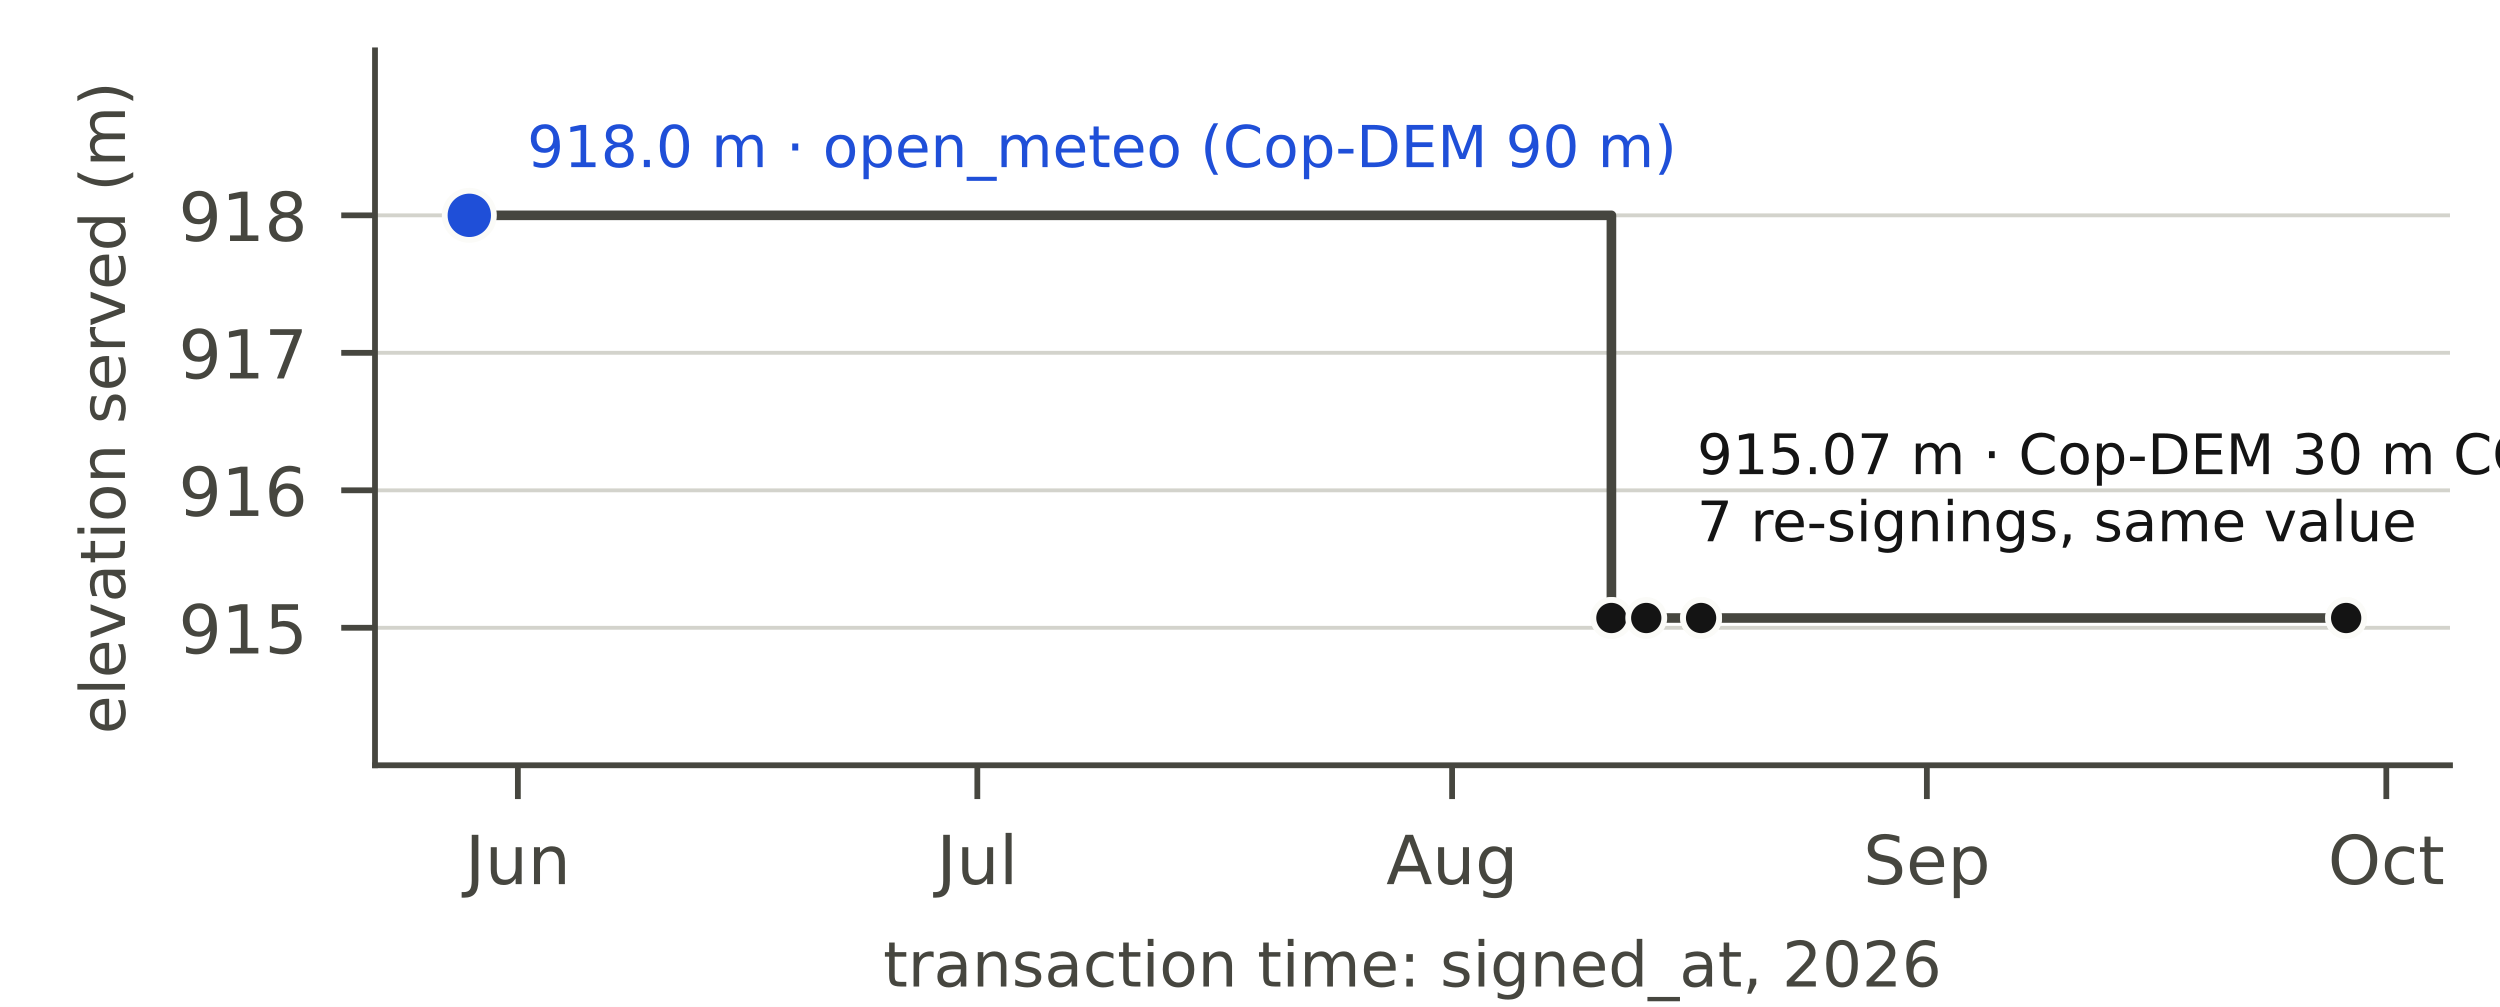
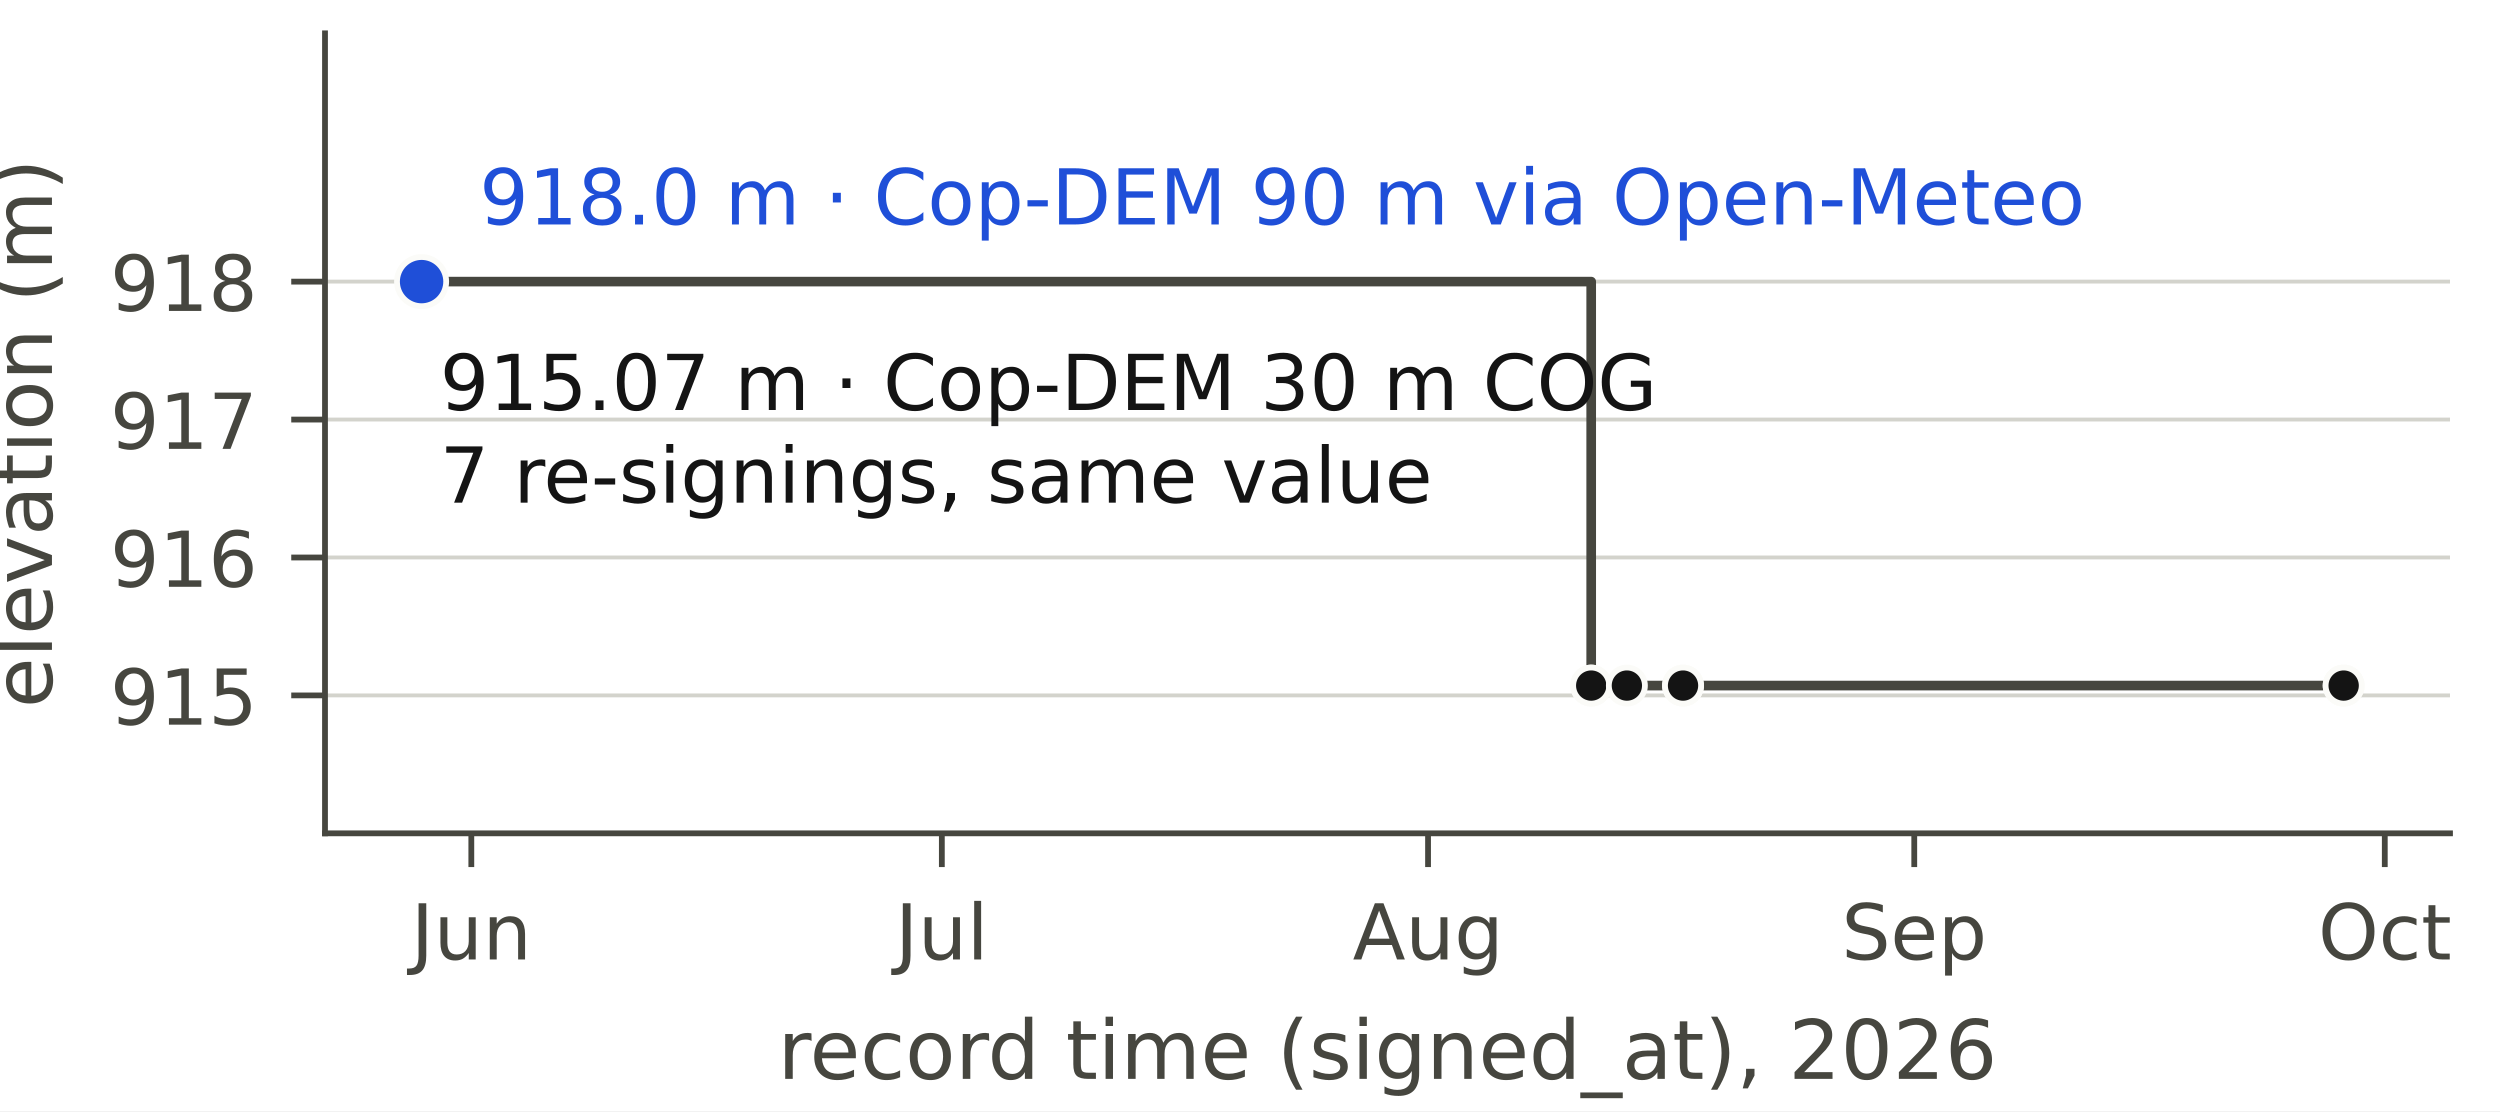
- <svg xmlns="http://www.w3.org/2000/svg" xmlns:xlink="http://www.w3.org/1999/xlink" width="259.2pt" height="104.4pt" viewBox="0 0 259.2 104.4" version="1.1">
+ <svg xmlns="http://www.w3.org/2000/svg" xmlns:xlink="http://www.w3.org/1999/xlink" width="259.2pt" height="115.2pt" viewBox="0 0 259.2 115.2" version="1.1">
  <defs>
    <style type="text/css">*{stroke-linejoin: round; stroke-linecap: butt}</style>
  </defs>
  <g id="figure_1">
    <g id="patch_1">
-       <path d="M 0 104.4  L 259.2 104.4  L 259.2 0  L 0 0  z " style="fill: #ffffff" />
+       <path d="M 0 115.2  L 259.2 115.2  L 259.2 0  L 0 0  z " style="fill: #ffffff" />
    </g>
    <g id="axes_1">
      <g id="patch_2">
-         <path d="M 38.88 79.344  L 254.016 79.344  L 254.016 5.22  L 38.88 5.22  z " style="fill: #ffffff" />
+         <path d="M 33.696 86.4  L 254.016 86.4  L 254.016 3.456  L 33.696 3.456  z " style="fill: #ffffff" />
      </g>
      <g id="matplotlib.axis_1">
        <g id="xtick_1">
          <g id="line2d_1">
            <defs>
-               <path id="mc15bdf6b37" d="M 0 0  L 0 3.5  " style="stroke: #46463f; stroke-width: 0.6" />
+               <path id="m7c92b92b53" d="M 0 0  L 0 3.5  " style="stroke: #46463f; stroke-width: 0.6" />
            </defs>
            <g>
-               <use xlink:href="#mc15bdf6b37" x="53.693" y="79.344" style="fill: #46463f; stroke: #46463f; stroke-width: 0.6" />
+               <use xlink:href="#m7c92b92b53" x="48.866" y="86.4" style="fill: #46463f; stroke: #46463f; stroke-width: 0.6" />
            </g>
          </g>
          <g id="text_1">
-             <text style="font-size: 7px; font-family: 'DejaVu Sans'; text-anchor: middle; fill: #46463f" x="53.693" y="91.662" transform="rotate(-0 53.69318 91.66236)">Jun</text>
+             <text style="font-size: 8px; font-family: 'DejaVu Sans'; text-anchor: middle; fill: #46463f" x="48.866" y="99.478" transform="rotate(-0 48.86612 99.47813)">Jun</text>
          </g>
        </g>
        <g id="xtick_2">
          <g id="line2d_2">
            <g>
-               <use xlink:href="#mc15bdf6b37" x="101.329" y="79.344" style="fill: #46463f; stroke: #46463f; stroke-width: 0.6" />
+               <use xlink:href="#m7c92b92b53" x="97.65" y="86.4" style="fill: #46463f; stroke: #46463f; stroke-width: 0.6" />
            </g>
          </g>
          <g id="text_2">
-             <text style="font-size: 7px; font-family: 'DejaVu Sans'; text-anchor: middle; fill: #46463f" x="101.329" y="91.663" transform="rotate(-0 101.3292 91.66291)">Jul</text>
+             <text style="font-size: 8px; font-family: 'DejaVu Sans'; text-anchor: middle; fill: #46463f" x="97.65" y="99.479" transform="rotate(-0 97.64996 99.47875)">Jul</text>
          </g>
        </g>
        <g id="xtick_3">
          <g id="line2d_3">
            <g>
-               <use xlink:href="#mc15bdf6b37" x="150.553" y="79.344" style="fill: #46463f; stroke: #46463f; stroke-width: 0.6" />
+               <use xlink:href="#m7c92b92b53" x="148.06" y="86.4" style="fill: #46463f; stroke: #46463f; stroke-width: 0.6" />
            </g>
          </g>
          <g id="text_3">
-             <text style="font-size: 7px; font-family: 'DejaVu Sans'; text-anchor: middle; fill: #46463f" x="150.553" y="91.662" transform="rotate(-0 150.553 91.66236)">Aug</text>
+             <text style="font-size: 8px; font-family: 'DejaVu Sans'; text-anchor: middle; fill: #46463f" x="148.06" y="99.478" transform="rotate(-0 148.0599 99.47813)">Aug</text>
          </g>
        </g>
        <g id="xtick_4">
          <g id="line2d_4">
            <g>
-               <use xlink:href="#mc15bdf6b37" x="199.777" y="79.344" style="fill: #46463f; stroke: #46463f; stroke-width: 0.6" />
+               <use xlink:href="#m7c92b92b53" x="198.47" y="86.4" style="fill: #46463f; stroke: #46463f; stroke-width: 0.6" />
            </g>
          </g>
          <g id="text_4">
-             <text style="font-size: 7px; font-family: 'DejaVu Sans'; text-anchor: middle; fill: #46463f" x="199.777" y="91.662" transform="rotate(-0 199.7768 91.66236)">Sep</text>
+             <text style="font-size: 8px; font-family: 'DejaVu Sans'; text-anchor: middle; fill: #46463f" x="198.47" y="99.478" transform="rotate(-0 198.4699 99.47813)">Sep</text>
          </g>
        </g>
        <g id="xtick_5">
          <g id="line2d_5">
            <g>
-               <use xlink:href="#mc15bdf6b37" x="247.413" y="79.344" style="fill: #46463f; stroke: #46463f; stroke-width: 0.6" />
+               <use xlink:href="#m7c92b92b53" x="247.254" y="86.4" style="fill: #46463f; stroke: #46463f; stroke-width: 0.6" />
            </g>
          </g>
          <g id="text_5">
-             <text style="font-size: 7px; font-family: 'DejaVu Sans'; text-anchor: middle; fill: #46463f" x="247.413" y="91.662" transform="rotate(-0 247.4128 91.66236)">Oct</text>
+             <text style="font-size: 8px; font-family: 'DejaVu Sans'; text-anchor: middle; fill: #46463f" x="247.254" y="99.478" transform="rotate(-0 247.2537 99.47813)">Oct</text>
          </g>
        </g>
        <g id="text_6">
-           <text style="font-size: 6.5px; font-family: 'DejaVu Sans'; text-anchor: middle; fill: #46463f" x="146.448" y="102.284" transform="rotate(-0 146.448 102.2835)">transaction time: signed_at, 2026</text>
+           <text style="font-size: 8.5px; font-family: 'DejaVu Sans'; text-anchor: middle; fill: #46463f" x="143.856" y="111.859" transform="rotate(-0 143.856 111.8593)">record time (signed_at), 2026</text>
        </g>
      </g>
      <g id="matplotlib.axis_2">
        <g id="ytick_1">
          <g id="line2d_6">
-             <path d="M 38.88 65.089  L 254.016 65.089  " clip-path="url(#pde7e5c90be)" style="fill: none; stroke: #d3d3cc; stroke-width: 0.4; stroke-linecap: square" />
+             <path d="M 33.696 72.099  L 254.016 72.099  " clip-path="url(#pc00a7487b9)" style="fill: none; stroke: #d3d3cc; stroke-width: 0.4; stroke-linecap: square" />
          </g>
          <g id="line2d_7">
            <defs>
-               <path id="md429f0089c" d="M 0 0  L -3.5 0  " style="stroke: #46463f; stroke-width: 0.6" />
+               <path id="mffcd790a33" d="M 0 0  L -3.5 0  " style="stroke: #46463f; stroke-width: 0.6" />
            </defs>
            <g>
-               <use xlink:href="#md429f0089c" x="38.88" y="65.089" style="fill: #46463f; stroke: #46463f; stroke-width: 0.6" />
+               <use xlink:href="#mffcd790a33" x="33.696" y="72.099" style="fill: #46463f; stroke: #46463f; stroke-width: 0.6" />
            </g>
          </g>
          <g id="text_7">
-             <text style="font-size: 7px; font-family: 'DejaVu Sans'; text-anchor: end; fill: #46463f" x="31.88" y="67.749" transform="rotate(-0 31.88 67.74856)">915</text>
+             <text style="font-size: 8px; font-family: 'DejaVu Sans'; text-anchor: end; fill: #46463f" x="26.696" y="75.138" transform="rotate(-0 26.696 75.13837)">915</text>
          </g>
        </g>
        <g id="ytick_2">
          <g id="line2d_8">
-             <path d="M 38.88 50.835  L 254.016 50.835  " clip-path="url(#pde7e5c90be)" style="fill: none; stroke: #d3d3cc; stroke-width: 0.4; stroke-linecap: square" />
+             <path d="M 33.696 57.799  L 254.016 57.799  " clip-path="url(#pc00a7487b9)" style="fill: none; stroke: #d3d3cc; stroke-width: 0.4; stroke-linecap: square" />
          </g>
          <g id="line2d_9">
            <g>
-               <use xlink:href="#md429f0089c" x="38.88" y="50.835" style="fill: #46463f; stroke: #46463f; stroke-width: 0.6" />
+               <use xlink:href="#mffcd790a33" x="33.696" y="57.799" style="fill: #46463f; stroke: #46463f; stroke-width: 0.6" />
            </g>
          </g>
          <g id="text_8">
-             <text style="font-size: 7px; font-family: 'DejaVu Sans'; text-anchor: end; fill: #46463f" x="31.88" y="53.494" transform="rotate(-0 31.88 53.49395)">916</text>
+             <text style="font-size: 8px; font-family: 'DejaVu Sans'; text-anchor: end; fill: #46463f" x="26.696" y="60.838" transform="rotate(-0 26.696 60.83768)">916</text>
          </g>
        </g>
        <g id="ytick_3">
          <g id="line2d_10">
-             <path d="M 38.88 36.58  L 254.016 36.58  " clip-path="url(#pde7e5c90be)" style="fill: none; stroke: #d3d3cc; stroke-width: 0.4; stroke-linecap: square" />
+             <path d="M 33.696 43.498  L 254.016 43.498  " clip-path="url(#pc00a7487b9)" style="fill: none; stroke: #d3d3cc; stroke-width: 0.4; stroke-linecap: square" />
          </g>
          <g id="line2d_11">
            <g>
-               <use xlink:href="#md429f0089c" x="38.88" y="36.58" style="fill: #46463f; stroke: #46463f; stroke-width: 0.6" />
+               <use xlink:href="#mffcd790a33" x="33.696" y="43.498" style="fill: #46463f; stroke: #46463f; stroke-width: 0.6" />
            </g>
          </g>
          <g id="text_9">
-             <text style="font-size: 7px; font-family: 'DejaVu Sans'; text-anchor: end; fill: #46463f" x="31.88" y="39.239" transform="rotate(-0 31.88 39.23933)">917</text>
+             <text style="font-size: 8px; font-family: 'DejaVu Sans'; text-anchor: end; fill: #46463f" x="26.696" y="46.537" transform="rotate(-0 26.696 46.53699)">917</text>
          </g>
        </g>
        <g id="ytick_4">
          <g id="line2d_12">
-             <path d="M 38.88 22.326  L 254.016 22.326  " clip-path="url(#pde7e5c90be)" style="fill: none; stroke: #d3d3cc; stroke-width: 0.4; stroke-linecap: square" />
+             <path d="M 33.696 29.197  L 254.016 29.197  " clip-path="url(#pc00a7487b9)" style="fill: none; stroke: #d3d3cc; stroke-width: 0.4; stroke-linecap: square" />
          </g>
          <g id="line2d_13">
            <g>
-               <use xlink:href="#md429f0089c" x="38.88" y="22.326" style="fill: #46463f; stroke: #46463f; stroke-width: 0.6" />
+               <use xlink:href="#mffcd790a33" x="33.696" y="29.197" style="fill: #46463f; stroke: #46463f; stroke-width: 0.6" />
            </g>
          </g>
          <g id="text_10">
-             <text style="font-size: 7px; font-family: 'DejaVu Sans'; text-anchor: end; fill: #46463f" x="31.88" y="24.985" transform="rotate(-0 31.88 24.98472)">918</text>
+             <text style="font-size: 8px; font-family: 'DejaVu Sans'; text-anchor: end; fill: #46463f" x="26.696" y="32.236" transform="rotate(-0 26.696 32.2363)">918</text>
          </g>
        </g>
        <g id="text_11">
-           <text style="font-size: 6.5px; font-family: 'DejaVu Sans'; text-anchor: middle; fill: #46463f" x="12.957" y="42.282" transform="rotate(-90 12.95723 42.282)">elevation served (m)</text>
+           <text style="font-size: 8.5px; font-family: 'DejaVu Sans'; text-anchor: middle; fill: #46463f" x="5.384" y="44.928" transform="rotate(-90 5.384008 44.928)">elevation (m)</text>
        </g>
      </g>
      <g id="line2d_14">
-         <path d="M 48.659 22.326  L 167.071 22.326  L 167.071 64.074  L 167.071 64.074  L 167.071 64.074  L 170.683 64.074  L 170.683 64.074  L 176.368 64.074  L 176.368 64.074  L 176.368 64.074  L 176.368 64.074  L 243.251 64.074  L 243.251 64.074  L 243.251 64.074  L 243.251 64.074  L 244.237 64.074  L 244.237 64.074  " clip-path="url(#pde7e5c90be)" style="fill: none; stroke: #46463f; stroke-linecap: square" />
+         <path d="M 43.711 29.197  L 164.976 29.197  L 164.976 71.081  L 164.976 71.081  L 164.976 71.081  L 168.675 71.081  L 168.675 71.081  L 174.497 71.081  L 174.497 71.081  L 174.497 71.081  L 174.497 71.081  L 242.991 71.081  L 242.991 71.081  L 242.991 71.081  L 242.991 71.081  L 244.001 71.081  L 244.001 71.081  " clip-path="url(#pc00a7487b9)" style="fill: none; stroke: #46463f; stroke-linecap: square" />
      </g>
      <g id="patch_3">
-         <path d="M 38.88 79.344  L 38.88 5.22  " style="fill: none; stroke: #46463f; stroke-width: 0.6; stroke-linejoin: miter; stroke-linecap: square" />
+         <path d="M 33.696 86.4  L 33.696 3.456  " style="fill: none; stroke: #46463f; stroke-width: 0.6; stroke-linejoin: miter; stroke-linecap: square" />
      </g>
      <g id="patch_4">
-         <path d="M 38.88 79.344  L 254.016 79.344  " style="fill: none; stroke: #46463f; stroke-width: 0.6; stroke-linejoin: miter; stroke-linecap: square" />
+         <path d="M 33.696 86.4  L 254.016 86.4  " style="fill: none; stroke: #46463f; stroke-width: 0.6; stroke-linejoin: miter; stroke-linecap: square" />
      </g>
      <g id="PathCollection_1">
-         <path d="M 48.659 24.875  C 49.335 24.875 49.984 24.606 50.462 24.128  C 50.94 23.65 51.208 23.002 51.208 22.326  C 51.208 21.649 50.94 21.001 50.462 20.523  C 49.984 20.045 49.335 19.776 48.659 19.776  C 47.983 19.776 47.334 20.045 46.856 20.523  C 46.378 21.001 46.109 21.649 46.109 22.326  C 46.109 23.002 46.378 23.65 46.856 24.128  C 47.334 24.606 47.983 24.875 48.659 24.875  z " clip-path="url(#pde7e5c90be)" style="fill: #1f4fd8; stroke: #fbfbf8; stroke-width: 0.6" />
-         <path d="M 167.071 65.945  C 167.567 65.945 168.043 65.748 168.394 65.397  C 168.744 65.046 168.942 64.57 168.942 64.074  C 168.942 63.578 168.744 63.102 168.394 62.751  C 168.043 62.4 167.567 62.203 167.071 62.203  C 166.575 62.203 166.099 62.4 165.748 62.751  C 165.397 63.102 165.2 63.578 165.2 64.074  C 165.2 64.57 165.397 65.046 165.748 65.397  C 166.099 65.748 166.575 65.945 167.071 65.945  z " clip-path="url(#pde7e5c90be)" style="fill: #141414; stroke: #fbfbf8; stroke-width: 0.6" />
-         <path d="M 167.071 65.945  C 167.567 65.945 168.043 65.748 168.394 65.397  C 168.745 65.046 168.942 64.57 168.942 64.074  C 168.942 63.578 168.745 63.102 168.394 62.751  C 168.043 62.4 167.567 62.203 167.071 62.203  C 166.575 62.203 166.099 62.4 165.748 62.751  C 165.398 63.102 165.2 63.578 165.2 64.074  C 165.2 64.57 165.398 65.046 165.748 65.397  C 166.099 65.748 166.575 65.945 167.071 65.945  z " clip-path="url(#pde7e5c90be)" style="fill: #141414; stroke: #fbfbf8; stroke-width: 0.6" />
-         <path d="M 170.683 65.945  C 171.179 65.945 171.655 65.748 172.006 65.397  C 172.357 65.046 172.554 64.57 172.554 64.074  C 172.554 63.578 172.357 63.102 172.006 62.751  C 171.655 62.4 171.179 62.203 170.683 62.203  C 170.187 62.203 169.711 62.4 169.36 62.751  C 169.009 63.102 168.812 63.578 168.812 64.074  C 168.812 64.57 169.009 65.046 169.36 65.397  C 169.711 65.748 170.187 65.945 170.683 65.945  z " clip-path="url(#pde7e5c90be)" style="fill: #141414; stroke: #fbfbf8; stroke-width: 0.6" />
-         <path d="M 176.368 65.945  C 176.865 65.945 177.34 65.748 177.691 65.397  C 178.042 65.046 178.239 64.57 178.239 64.074  C 178.239 63.578 178.042 63.102 177.691 62.751  C 177.34 62.4 176.865 62.203 176.368 62.203  C 175.872 62.203 175.396 62.4 175.046 62.751  C 174.695 63.102 174.498 63.578 174.498 64.074  C 174.498 64.57 174.695 65.046 175.046 65.397  C 175.396 65.748 175.872 65.945 176.368 65.945  z " clip-path="url(#pde7e5c90be)" style="fill: #141414; stroke: #fbfbf8; stroke-width: 0.6" />
-         <path d="M 176.368 65.945  C 176.865 65.945 177.34 65.748 177.691 65.397  C 178.042 65.046 178.239 64.57 178.239 64.074  C 178.239 63.578 178.042 63.102 177.691 62.751  C 177.34 62.4 176.865 62.203 176.368 62.203  C 175.872 62.203 175.396 62.4 175.046 62.751  C 174.695 63.102 174.498 63.578 174.498 64.074  C 174.498 64.57 174.695 65.046 175.046 65.397  C 175.396 65.748 175.872 65.945 176.368 65.945  z " clip-path="url(#pde7e5c90be)" style="fill: #141414; stroke: #fbfbf8; stroke-width: 0.6" />
-         <path d="M 243.251 65.945  C 243.747 65.945 244.223 65.748 244.573 65.397  C 244.924 65.046 245.121 64.57 245.121 64.074  C 245.121 63.578 244.924 63.102 244.573 62.751  C 244.223 62.4 243.747 62.203 243.251 62.203  C 242.754 62.203 242.278 62.4 241.928 62.751  C 241.577 63.102 241.38 63.578 241.38 64.074  C 241.38 64.57 241.577 65.046 241.928 65.397  C 242.278 65.748 242.754 65.945 243.251 65.945  z " clip-path="url(#pde7e5c90be)" style="fill: #141414; stroke: #fbfbf8; stroke-width: 0.6" />
-         <path d="M 243.251 65.945  C 243.747 65.945 244.223 65.748 244.573 65.397  C 244.924 65.046 245.121 64.57 245.121 64.074  C 245.121 63.578 244.924 63.102 244.573 62.751  C 244.223 62.4 243.747 62.203 243.251 62.203  C 242.754 62.203 242.278 62.4 241.928 62.751  C 241.577 63.102 241.38 63.578 241.38 64.074  C 241.38 64.57 241.577 65.046 241.928 65.397  C 242.278 65.748 242.754 65.945 243.251 65.945  z " clip-path="url(#pde7e5c90be)" style="fill: #141414; stroke: #fbfbf8; stroke-width: 0.6" />
+         <path d="M 43.711 31.747  C 44.387 31.747 45.035 31.478 45.513 31  C 45.991 30.522 46.26 29.873 46.26 29.197  C 46.26 28.521 45.991 27.873 45.513 27.394  C 45.035 26.916 44.387 26.648 43.711 26.648  C 43.034 26.648 42.386 26.916 41.908 27.394  C 41.43 27.873 41.161 28.521 41.161 29.197  C 41.161 29.873 41.43 30.522 41.908 31  C 42.386 31.478 43.034 31.747 43.711 31.747  z " clip-path="url(#pc00a7487b9)" style="fill: #1f4fd8; stroke: #fbfbf8; stroke-width: 0.6" />
+         <path d="M 164.976 72.952  C 165.472 72.952 165.948 72.754 166.299 72.404  C 166.649 72.053 166.847 71.577 166.847 71.081  C 166.847 70.585 166.649 70.109 166.299 69.758  C 165.948 69.407 165.472 69.21 164.976 69.21  C 164.48 69.21 164.004 69.407 163.653 69.758  C 163.302 70.109 163.105 70.585 163.105 71.081  C 163.105 71.577 163.302 72.053 163.653 72.404  C 164.004 72.754 164.48 72.952 164.976 72.952  z " clip-path="url(#pc00a7487b9)" style="fill: #141414; stroke: #fbfbf8; stroke-width: 0.6" />
+         <path d="M 164.976 72.952  C 165.472 72.952 165.948 72.754 166.299 72.404  C 166.65 72.053 166.847 71.577 166.847 71.081  C 166.847 70.585 166.65 70.109 166.299 69.758  C 165.948 69.407 165.472 69.21 164.976 69.21  C 164.48 69.21 164.004 69.407 163.653 69.758  C 163.303 70.109 163.105 70.585 163.105 71.081  C 163.105 71.577 163.303 72.053 163.653 72.404  C 164.004 72.754 164.48 72.952 164.976 72.952  z " clip-path="url(#pc00a7487b9)" style="fill: #141414; stroke: #fbfbf8; stroke-width: 0.6" />
+         <path d="M 168.675 72.952  C 169.171 72.952 169.647 72.754 169.998 72.404  C 170.349 72.053 170.546 71.577 170.546 71.081  C 170.546 70.585 170.349 70.109 169.998 69.758  C 169.647 69.407 169.171 69.21 168.675 69.21  C 168.179 69.21 167.703 69.407 167.352 69.758  C 167.001 70.109 166.804 70.585 166.804 71.081  C 166.804 71.577 167.001 72.053 167.352 72.404  C 167.703 72.754 168.179 72.952 168.675 72.952  z " clip-path="url(#pc00a7487b9)" style="fill: #141414; stroke: #fbfbf8; stroke-width: 0.6" />
+         <path d="M 174.497 72.952  C 174.994 72.952 175.469 72.754 175.82 72.404  C 176.171 72.053 176.368 71.577 176.368 71.081  C 176.368 70.585 176.171 70.109 175.82 69.758  C 175.469 69.407 174.994 69.21 174.497 69.21  C 174.001 69.21 173.525 69.407 173.174 69.758  C 172.824 70.109 172.627 70.585 172.627 71.081  C 172.627 71.577 172.824 72.053 173.174 72.404  C 173.525 72.754 174.001 72.952 174.497 72.952  z " clip-path="url(#pc00a7487b9)" style="fill: #141414; stroke: #fbfbf8; stroke-width: 0.6" />
+         <path d="M 174.497 72.952  C 174.994 72.952 175.469 72.754 175.82 72.404  C 176.171 72.053 176.368 71.577 176.368 71.081  C 176.368 70.585 176.171 70.109 175.82 69.758  C 175.469 69.407 174.994 69.21 174.497 69.21  C 174.001 69.21 173.525 69.407 173.175 69.758  C 172.824 70.109 172.627 70.585 172.627 71.081  C 172.627 71.577 172.824 72.053 173.175 72.404  C 173.525 72.754 174.001 72.952 174.497 72.952  z " clip-path="url(#pc00a7487b9)" style="fill: #141414; stroke: #fbfbf8; stroke-width: 0.6" />
+         <path d="M 242.991 72.952  C 243.487 72.952 243.963 72.754 244.314 72.404  C 244.665 72.053 244.862 71.577 244.862 71.081  C 244.862 70.585 244.665 70.109 244.314 69.758  C 243.963 69.407 243.487 69.21 242.991 69.21  C 242.495 69.21 242.019 69.407 241.668 69.758  C 241.317 70.109 241.12 70.585 241.12 71.081  C 241.12 71.577 241.317 72.053 241.668 72.404  C 242.019 72.754 242.495 72.952 242.991 72.952  z " clip-path="url(#pc00a7487b9)" style="fill: #141414; stroke: #fbfbf8; stroke-width: 0.6" />
+         <path d="M 242.991 72.952  C 243.487 72.952 243.963 72.754 244.314 72.404  C 244.665 72.053 244.862 71.577 244.862 71.081  C 244.862 70.585 244.665 70.109 244.314 69.758  C 243.963 69.407 243.487 69.21 242.991 69.21  C 242.495 69.21 242.019 69.407 241.668 69.758  C 241.317 70.109 241.12 70.585 241.12 71.081  C 241.12 71.577 241.317 72.053 241.668 72.404  C 242.019 72.754 242.495 72.952 242.991 72.952  z " clip-path="url(#pc00a7487b9)" style="fill: #141414; stroke: #fbfbf8; stroke-width: 0.6" />
      </g>
      <g id="text_12">
-         <text style="font-size: 6px; font-family: 'DejaVu Sans'; text-anchor: start; fill: #1f4fd8" x="54.659" y="17.326" transform="rotate(-0 54.65891 17.32554)">918.0 m · open_meteo (Cop-DEM 90 m)</text>
+         <text style="font-size: 8px; font-family: 'DejaVu Sans'; text-anchor: start; fill: #1f4fd8" x="49.711" y="23.275" transform="rotate(-0 49.71055 23.27537)">918.0 m · Cop-DEM 90 m via Open-Meteo</text>
      </g>
      <g id="text_13">
-         <text style="font-size: 5.8px; font-family: 'DejaVu Sans'; fill: #141414" transform="translate(175.9589 49.15605)">915.07 m · Cop-DEM 30 m COG</text>
-         <text style="font-size: 5.8px; font-family: 'DejaVu Sans'; fill: #141414" transform="translate(175.9589 56.11764)">7 re-signings, same value</text>
+         <text style="font-size: 8px; font-family: 'DejaVu Sans'; fill: #141414" transform="translate(45.61387 42.51146)">915.07 m · Cop-DEM 30 m COG</text>
+         <text style="font-size: 8px; font-family: 'DejaVu Sans'; fill: #141414" transform="translate(45.61387 52.11364)">7 re-signings, same value</text>
      </g>
    </g>
  </g>
  <defs>
-     <clipPath id="pde7e5c90be">
-       <rect x="38.88" y="5.22" width="215.136" height="74.124" />
+     <clipPath id="pc00a7487b9">
+       <rect x="33.696" y="3.456" width="220.32" height="82.944" />
    </clipPath>
  </defs>
</svg>
